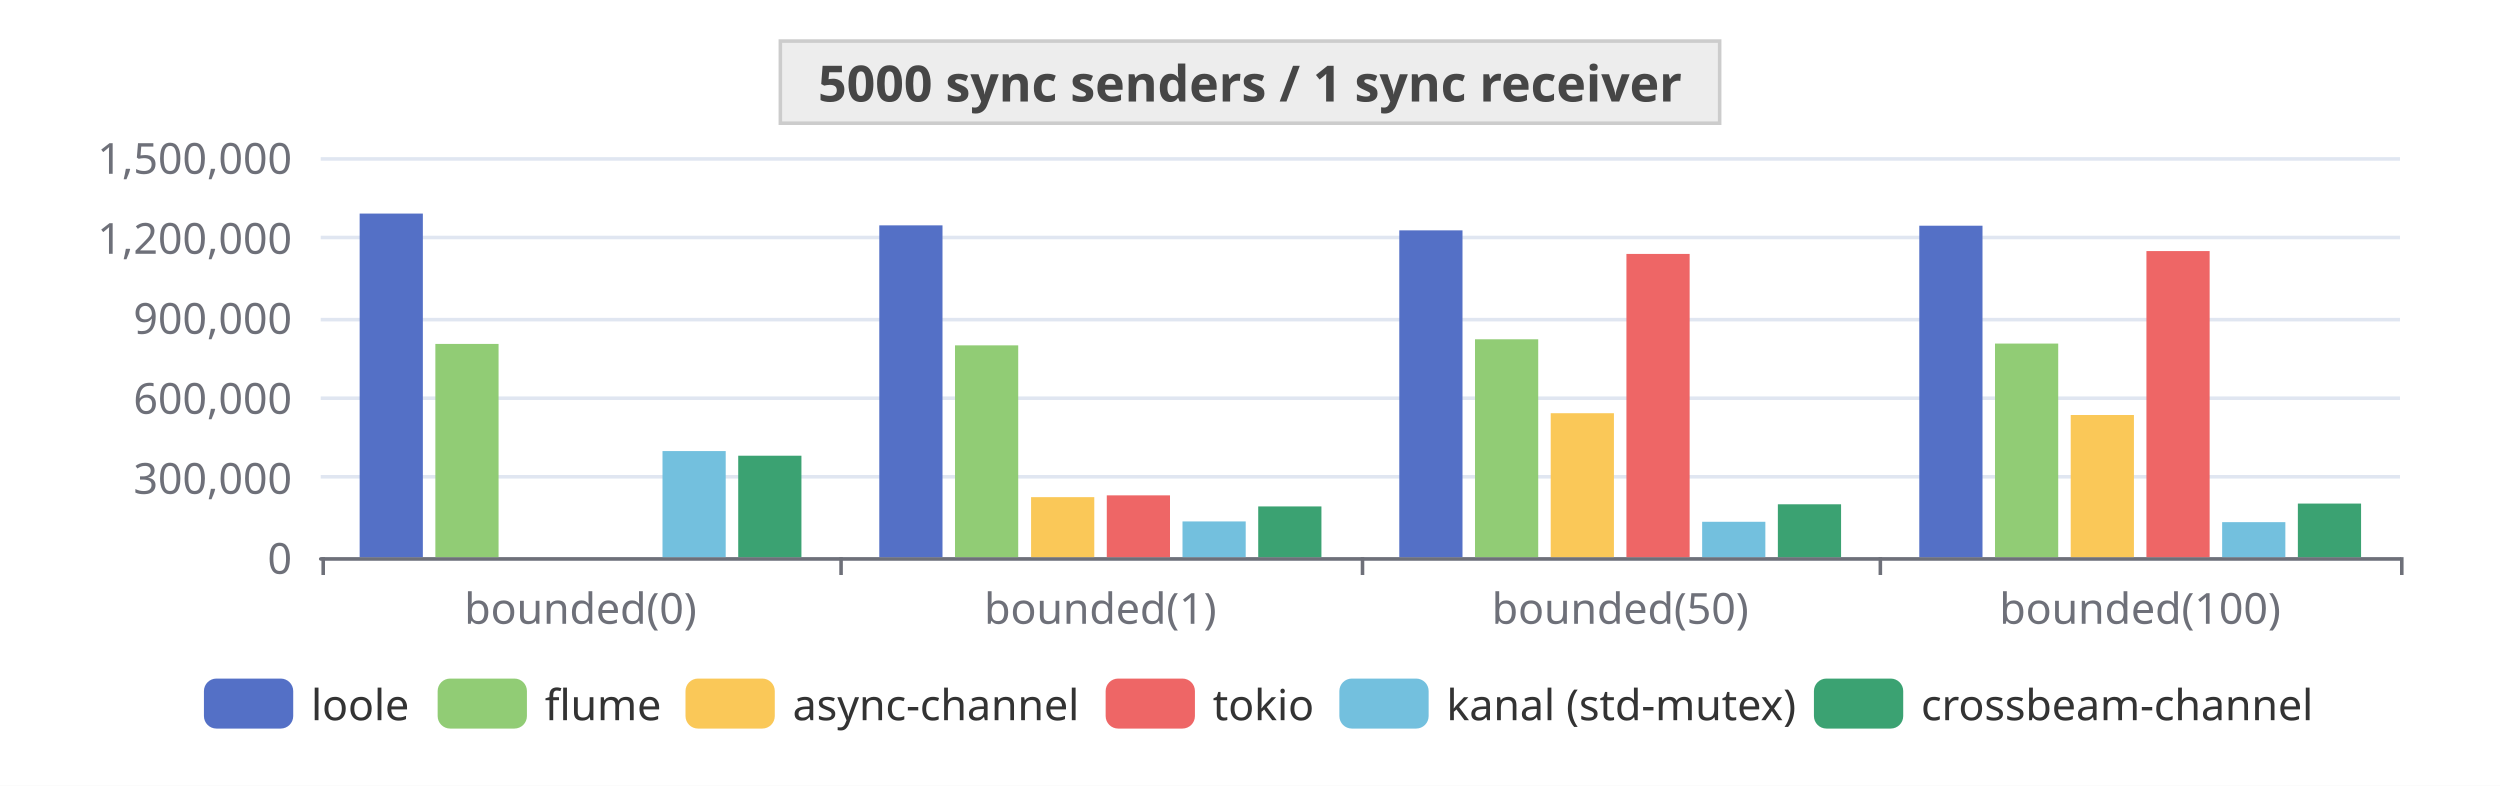
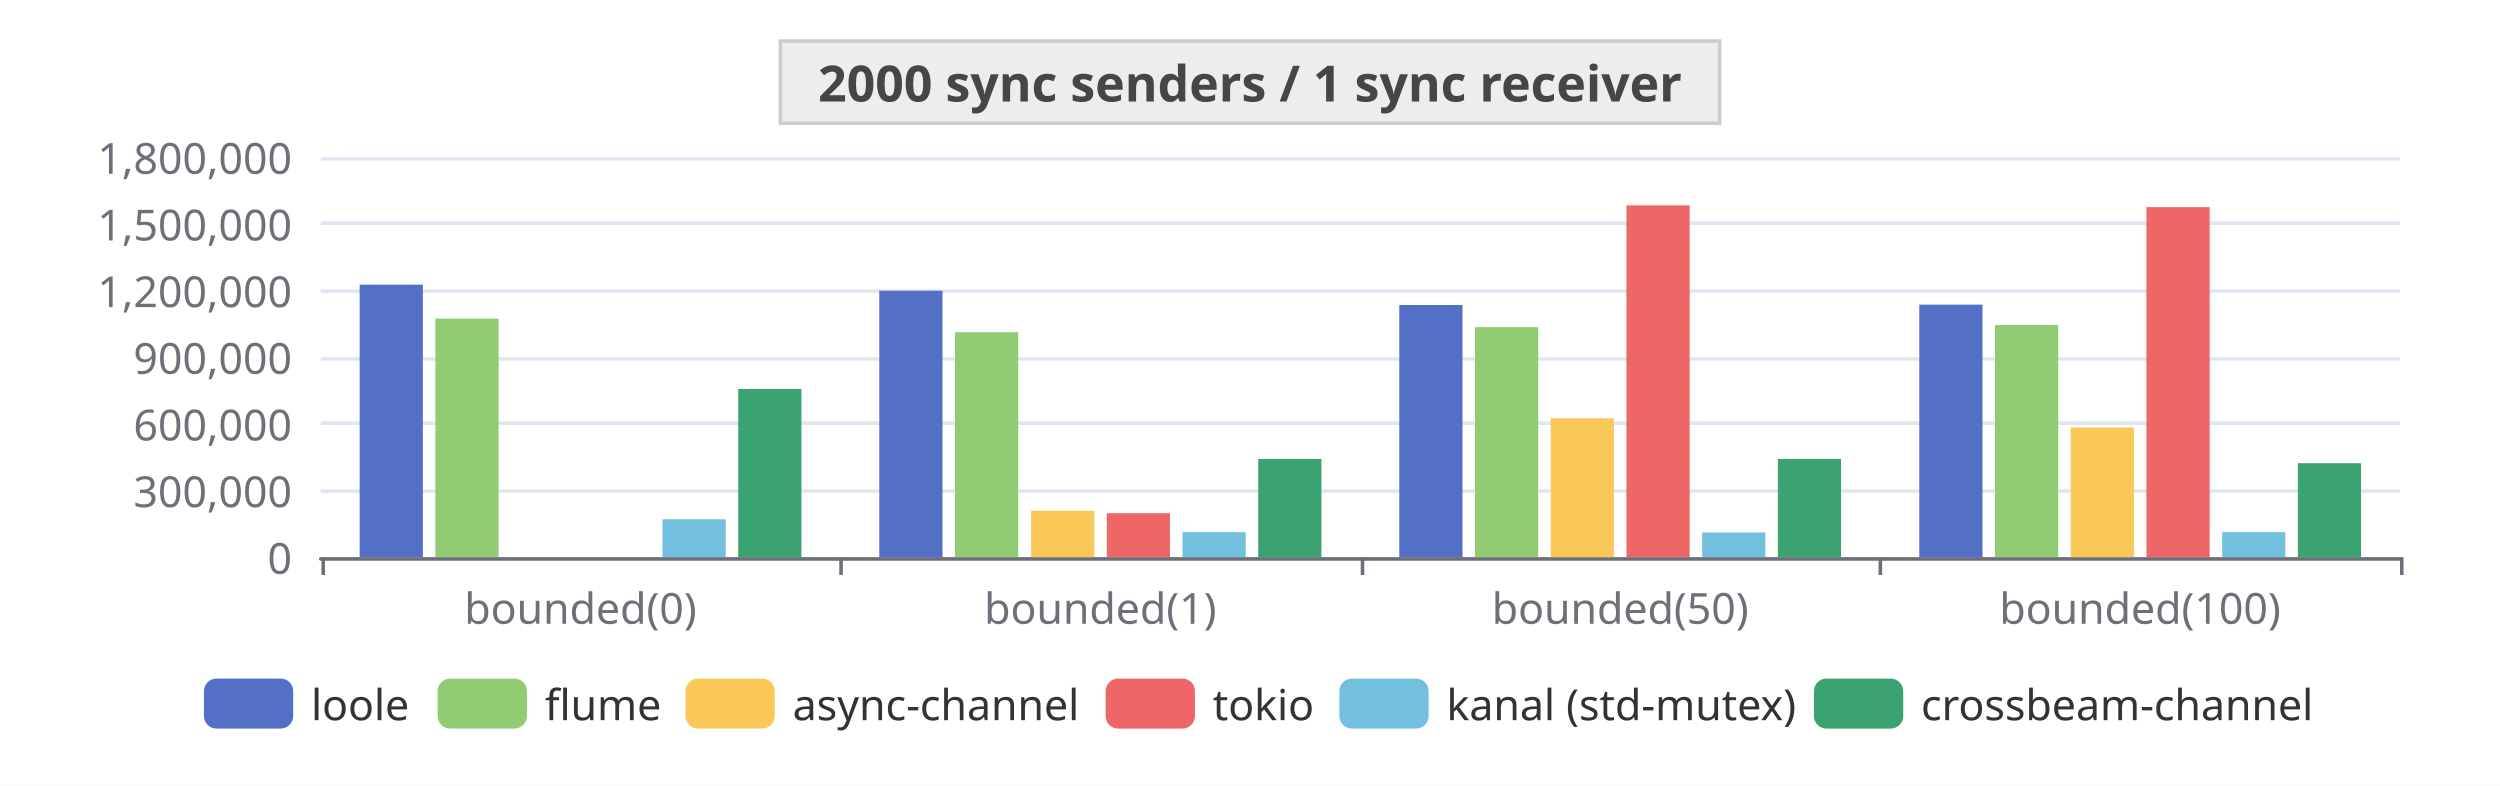
<svg xmlns="http://www.w3.org/2000/svg" width="700" height="220" version="1.1" baseProfile="full" viewBox="0 0 700 220">
-   <rect width="700" height="220" x="0" y="0" id="0" fill="white" />
-   <path d="M89.8 156.5L672 156.5" fill="none" stroke="#E0E6F1" />
-   <path d="M89.8 133.5L672 133.5" fill="none" stroke="#E0E6F1" />
-   <path d="M89.8 111.5L672 111.5" fill="none" stroke="#E0E6F1" />
-   <path d="M89.8 89.5L672 89.5" fill="none" stroke="#E0E6F1" />
-   <path d="M89.8 66.5L672 66.5" fill="none" stroke="#E0E6F1" />
-   <path d="M89.8 44.5L672 44.5" fill="none" stroke="#E0E6F1" />
-   <path d="M89.8 156.5L672 156.5" fill="none" stroke="#6E7079" stroke-linecap="round" />
-   <path d="M90.5 156L90.5 161" fill="none" stroke="#6E7079" />
-   <path d="M235.5 156L235.5 161" fill="none" stroke="#6E7079" />
-   <path d="M381.5 156L381.5 161" fill="none" stroke="#6E7079" />
-   <path d="M526.5 156L526.5 161" fill="none" stroke="#6E7079" />
-   <path d="M672.5 156L672.5 161" fill="none" stroke="#6E7079" />
+   <rect width="700" height="220" x="0" y="0" fill="white" />
+   <path d="M89.8 156.5L672 156.5" fill="none" pointer-events="visible" stroke="#E0E6F1" class="zr0-cls-0" />
+   <path d="M89.8 137.5L672 137.5" fill="none" pointer-events="visible" stroke="#E0E6F1" class="zr0-cls-0" />
+   <path d="M89.8 118.5L672 118.5" fill="none" pointer-events="visible" stroke="#E0E6F1" class="zr0-cls-0" />
+   <path d="M89.8 100.5L672 100.5" fill="none" pointer-events="visible" stroke="#E0E6F1" class="zr0-cls-0" />
+   <path d="M89.8 81.5L672 81.5" fill="none" pointer-events="visible" stroke="#E0E6F1" class="zr0-cls-0" />
+   <path d="M89.8 62.5L672 62.5" fill="none" pointer-events="visible" stroke="#E0E6F1" class="zr0-cls-0" />
+   <path d="M89.8 44.5L672 44.5" fill="none" pointer-events="visible" stroke="#E0E6F1" class="zr0-cls-0" />
+   <path d="M89.8 156.5L672 156.5" fill="none" pointer-events="visible" stroke="#6E7079" stroke-linecap="round" class="zr0-cls-0" />
+   <path d="M90.5 156L90.5 161" fill="none" pointer-events="visible" stroke="#6E7079" class="zr0-cls-0" />
+   <path d="M235.5 156L235.5 161" fill="none" pointer-events="visible" stroke="#6E7079" class="zr0-cls-0" />
+   <path d="M381.5 156L381.5 161" fill="none" pointer-events="visible" stroke="#6E7079" class="zr0-cls-0" />
+   <path d="M526.5 156L526.5 161" fill="none" pointer-events="visible" stroke="#6E7079" class="zr0-cls-0" />
+   <path d="M672.5 156L672.5 161" fill="none" pointer-events="visible" stroke="#6E7079" class="zr0-cls-0" />
  <text dominant-baseline="central" text-anchor="end" style="font-size:12px;font-family:sans-serif;" transform="translate(81.76 156)" fill="#6E7079">0</text>
-   <text dominant-baseline="central" text-anchor="end" style="font-size:12px;font-family:sans-serif;" transform="translate(81.76 133.6)" fill="#6E7079">300,000</text>
-   <text dominant-baseline="central" text-anchor="end" style="font-size:12px;font-family:sans-serif;" transform="translate(81.76 111.2)" fill="#6E7079">600,000</text>
-   <text dominant-baseline="central" text-anchor="end" style="font-size:12px;font-family:sans-serif;" transform="translate(81.76 88.8)" fill="#6E7079">900,000</text>
-   <text dominant-baseline="central" text-anchor="end" style="font-size:12px;font-family:sans-serif;" transform="translate(81.76 66.4)" fill="#6E7079">1,200,000</text>
-   <text dominant-baseline="central" text-anchor="end" style="font-size:12px;font-family:sans-serif;" transform="translate(81.76 44)" fill="#6E7079">1,500,000</text>
+   <text dominant-baseline="central" text-anchor="end" style="font-size:12px;font-family:sans-serif;" transform="translate(81.76 137.3333)" fill="#6E7079">300,000</text>
+   <text dominant-baseline="central" text-anchor="end" style="font-size:12px;font-family:sans-serif;" transform="translate(81.76 118.6667)" fill="#6E7079">600,000</text>
+   <text dominant-baseline="central" text-anchor="end" style="font-size:12px;font-family:sans-serif;" transform="translate(81.76 100)" fill="#6E7079">900,000</text>
+   <text dominant-baseline="central" text-anchor="end" style="font-size:12px;font-family:sans-serif;" transform="translate(81.76 81.3333)" fill="#6E7079">1,200,000</text>
+   <text dominant-baseline="central" text-anchor="end" style="font-size:12px;font-family:sans-serif;" transform="translate(81.76 62.6667)" fill="#6E7079">1,500,000</text>
+   <text dominant-baseline="central" text-anchor="end" style="font-size:12px;font-family:sans-serif;" transform="translate(81.76 44)" fill="#6E7079">1,800,000</text>
  <text dominant-baseline="central" text-anchor="middle" style="font-size:12px;font-family:sans-serif;" y="6" transform="translate(162.54 164)" fill="#6E7079">bounded(0)</text>
  <text dominant-baseline="central" text-anchor="middle" style="font-size:12px;font-family:sans-serif;" y="6" transform="translate(308.1 164)" fill="#6E7079">bounded(1)</text>
  <text dominant-baseline="central" text-anchor="middle" style="font-size:12px;font-family:sans-serif;" y="6" transform="translate(453.66 164)" fill="#6E7079">bounded(50)</text>
  <text dominant-baseline="central" text-anchor="middle" style="font-size:12px;font-family:sans-serif;" y="6" transform="translate(599.22 164)" fill="#6E7079">bounded(100)</text>
-   <path d="M100.7 156l17.7 0l0 -96.2l-17.7 0Z" fill="#5470c6" />
-   <path d="M246.2 156l17.7 0l0 -92.9l-17.7 0Z" fill="#5470c6" />
-   <path d="M391.8 156l17.7 0l0 -91.5l-17.7 0Z" fill="#5470c6" />
-   <path d="M537.4 156l17.7 0l0 -92.8l-17.7 0Z" fill="#5470c6" />
-   <path d="M121.9 156l17.7 0l0 -59.7l-17.7 0Z" fill="#91cc75" />
-   <path d="M267.4 156l17.7 0l0 -59.3l-17.7 0Z" fill="#91cc75" />
-   <path d="M413 156l17.7 0l0 -61l-17.7 0Z" fill="#91cc75" />
-   <path d="M558.6 156l17.7 0l0 -59.8l-17.7 0Z" fill="#91cc75" />
-   <path d="M143.1 156l17.7 0l0 0l-17.7 0Z" fill="#fac858" />
-   <path d="M288.7 156l17.7 0l0 -16.8l-17.7 0Z" fill="#fac858" />
-   <path d="M434.2 156l17.7 0l0 -40.3l-17.7 0Z" fill="#fac858" />
-   <path d="M579.8 156l17.7 0l0 -39.8l-17.7 0Z" fill="#fac858" />
-   <path d="M164.3 156l17.7 0l0 0l-17.7 0Z" fill="#ee6666" />
-   <path d="M309.9 156l17.7 0l0 -17.3l-17.7 0Z" fill="#ee6666" />
-   <path d="M455.4 156l17.7 0l0 -84.9l-17.7 0Z" fill="#ee6666" />
-   <path d="M601 156l17.7 0l0 -85.7l-17.7 0Z" fill="#ee6666" />
-   <path d="M185.5 156l17.7 0l0 -29.7l-17.7 0Z" fill="#73c0de" />
-   <path d="M331.1 156l17.7 0l0 -10l-17.7 0Z" fill="#73c0de" />
-   <path d="M476.6 156l17.7 0l0 -9.9l-17.7 0Z" fill="#73c0de" />
-   <path d="M622.2 156l17.7 0l0 -9.8l-17.7 0Z" fill="#73c0de" />
-   <path d="M206.7 156l17.7 0l0 -28.4l-17.7 0Z" fill="#3ba272" />
-   <path d="M352.3 156l17.7 0l0 -14.2l-17.7 0Z" fill="#3ba272" />
-   <path d="M497.8 156l17.7 0l0 -14.8l-17.7 0Z" fill="#3ba272" />
-   <path d="M643.4 156l17.7 0l0 -15l-17.7 0Z" fill="#3ba272" />
-   <path d="M-5 -5l595.8 0l0 24l-595.8 0Z" transform="translate(57.1 190)" fill="rgb(0,0,0)" fill-opacity="0" stroke="#ccc" stroke-width="0" />
-   <path d="M3.5 0L21.5 0A3.5 3.5 0 0 1 25 3.5L25 10.5A3.5 3.5 0 0 1 21.5 14L3.5 14A3.5 3.5 0 0 1 0 10.5L0 3.5A3.5 3.5 0 0 1 3.5 0" transform="translate(57.1 190)" fill="#5470c6" />
+   <path d="M100.7 156l17.7 0l0 -76.3l-17.7 0Z" fill="#5470c6" ecmeta_series_index="0" ecmeta_data_index="0" ecmeta_ssr_type="chart" class="zr0-cls-1" />
+   <path d="M246.2 156l17.7 0l0 -74.6l-17.7 0Z" fill="#5470c6" ecmeta_series_index="0" ecmeta_data_index="1" ecmeta_ssr_type="chart" class="zr0-cls-1" />
+   <path d="M391.8 156l17.7 0l0 -70.6l-17.7 0Z" fill="#5470c6" ecmeta_series_index="0" ecmeta_data_index="2" ecmeta_ssr_type="chart" class="zr0-cls-1" />
+   <path d="M537.4 156l17.7 0l0 -70.7l-17.7 0Z" fill="#5470c6" ecmeta_series_index="0" ecmeta_data_index="3" ecmeta_ssr_type="chart" class="zr0-cls-1" />
+   <path d="M121.9 156l17.7 0l0 -66.8l-17.7 0Z" fill="#91cc75" ecmeta_series_index="1" ecmeta_data_index="0" ecmeta_ssr_type="chart" class="zr0-cls-2" />
+   <path d="M267.4 156l17.7 0l0 -63l-17.7 0Z" fill="#91cc75" ecmeta_series_index="1" ecmeta_data_index="1" ecmeta_ssr_type="chart" class="zr0-cls-2" />
+   <path d="M413 156l17.7 0l0 -64.4l-17.7 0Z" fill="#91cc75" ecmeta_series_index="1" ecmeta_data_index="2" ecmeta_ssr_type="chart" class="zr0-cls-2" />
+   <path d="M558.6 156l17.7 0l0 -65l-17.7 0Z" fill="#91cc75" ecmeta_series_index="1" ecmeta_data_index="3" ecmeta_ssr_type="chart" class="zr0-cls-2" />
+   <path d="M143.1 156l17.7 0l0 0l-17.7 0Z" fill="#fac858" ecmeta_series_index="2" ecmeta_data_index="0" ecmeta_ssr_type="chart" class="zr0-cls-3" />
+   <path d="M288.7 156l17.7 0l0 -13l-17.7 0Z" fill="#fac858" ecmeta_series_index="2" ecmeta_data_index="1" ecmeta_ssr_type="chart" class="zr0-cls-3" />
+   <path d="M434.2 156l17.7 0l0 -38.9l-17.7 0Z" fill="#fac858" ecmeta_series_index="2" ecmeta_data_index="2" ecmeta_ssr_type="chart" class="zr0-cls-3" />
+   <path d="M579.8 156l17.7 0l0 -36.3l-17.7 0Z" fill="#fac858" ecmeta_series_index="2" ecmeta_data_index="3" ecmeta_ssr_type="chart" class="zr0-cls-3" />
+   <path d="M164.3 156l17.7 0l0 0l-17.7 0Z" fill="#ee6666" ecmeta_series_index="3" ecmeta_data_index="0" ecmeta_ssr_type="chart" class="zr0-cls-4" />
+   <path d="M309.9 156l17.7 0l0 -12.3l-17.7 0Z" fill="#ee6666" ecmeta_series_index="3" ecmeta_data_index="1" ecmeta_ssr_type="chart" class="zr0-cls-4" />
+   <path d="M455.4 156l17.7 0l0 -98.5l-17.7 0Z" fill="#ee6666" ecmeta_series_index="3" ecmeta_data_index="2" ecmeta_ssr_type="chart" class="zr0-cls-4" />
+   <path d="M601 156l17.7 0l0 -98l-17.7 0Z" fill="#ee6666" ecmeta_series_index="3" ecmeta_data_index="3" ecmeta_ssr_type="chart" class="zr0-cls-4" />
+   <path d="M185.5 156l17.7 0l0 -10.6l-17.7 0Z" fill="#73c0de" ecmeta_series_index="4" ecmeta_data_index="0" ecmeta_ssr_type="chart" class="zr0-cls-5" />
+   <path d="M331.1 156l17.7 0l0 -7l-17.7 0Z" fill="#73c0de" ecmeta_series_index="4" ecmeta_data_index="1" ecmeta_ssr_type="chart" class="zr0-cls-5" />
+   <path d="M476.6 156l17.7 0l0 -6.9l-17.7 0Z" fill="#73c0de" ecmeta_series_index="4" ecmeta_data_index="2" ecmeta_ssr_type="chart" class="zr0-cls-5" />
+   <path d="M622.2 156l17.7 0l0 -7l-17.7 0Z" fill="#73c0de" ecmeta_series_index="4" ecmeta_data_index="3" ecmeta_ssr_type="chart" class="zr0-cls-5" />
+   <path d="M206.7 156l17.7 0l0 -47.1l-17.7 0Z" fill="#3ba272" ecmeta_series_index="5" ecmeta_data_index="0" ecmeta_ssr_type="chart" class="zr0-cls-6" />
+   <path d="M352.3 156l17.7 0l0 -27.5l-17.7 0Z" fill="#3ba272" ecmeta_series_index="5" ecmeta_data_index="1" ecmeta_ssr_type="chart" class="zr0-cls-6" />
+   <path d="M497.8 156l17.7 0l0 -27.5l-17.7 0Z" fill="#3ba272" ecmeta_series_index="5" ecmeta_data_index="2" ecmeta_ssr_type="chart" class="zr0-cls-6" />
+   <path d="M643.4 156l17.7 0l0 -26.3l-17.7 0Z" fill="#3ba272" ecmeta_series_index="5" ecmeta_data_index="3" ecmeta_ssr_type="chart" class="zr0-cls-6" />
+   <path d="M-5 -5l595.8 0l0 24l-595.8 0Z" transform="translate(57.1 190)" fill="rgb(0,0,0)" fill-opacity="0" stroke="#ccc" stroke-width="0" class="zr0-cls-0" />
+   <path d="M3.5 0L21.5 0A3.5 3.5 0 0 1 25 3.5L25 10.5A3.5 3.5 0 0 1 21.5 14L3.5 14A3.5 3.5 0 0 1 0 10.5L0 3.5A3.5 3.5 0 0 1 3.5 0" transform="translate(57.1 190)" fill="#5470c6" ecmeta_series_index="0" ecmeta_data_index="0" ecmeta_ssr_type="legend" ecmeta_silent="true" class="zr0-cls-0" />
  <text dominant-baseline="central" text-anchor="start" style="font-size:12px;font-family:sans-serif;" x="30" y="7" transform="translate(57.1 190)" fill="#333">loole</text>
-   <path d="M3.5 0L21.5 0A3.5 3.5 0 0 1 25 3.5L25 10.5A3.5 3.5 0 0 1 21.5 14L3.5 14A3.5 3.5 0 0 1 0 10.5L0 3.5A3.5 3.5 0 0 1 3.5 0" transform="translate(122.54 190)" fill="#91cc75" />
+   <path d="M0 0l55.4 0l0 14l-55.4 0Z" transform="translate(57.1 190)" fill="none" pointer-events="visible" ecmeta_series_index="0" ecmeta_data_index="0" ecmeta_ssr_type="legend" class="zr0-cls-7" />
+   <path d="M3.5 0L21.5 0A3.5 3.5 0 0 1 25 3.5L25 10.5A3.5 3.5 0 0 1 21.5 14L3.5 14A3.5 3.5 0 0 1 0 10.5L0 3.5A3.5 3.5 0 0 1 3.5 0" transform="translate(122.54 190)" fill="#91cc75" ecmeta_series_index="1" ecmeta_data_index="1" ecmeta_ssr_type="legend" ecmeta_silent="true" class="zr0-cls-0" />
  <text dominant-baseline="central" text-anchor="start" style="font-size:12px;font-family:sans-serif;" x="30" y="7" transform="translate(122.54 190)" fill="#333">flume</text>
-   <path d="M3.5 0L21.5 0A3.5 3.5 0 0 1 25 3.5L25 10.5A3.5 3.5 0 0 1 21.5 14L3.5 14A3.5 3.5 0 0 1 0 10.5L0 3.5A3.5 3.5 0 0 1 3.5 0" transform="translate(191.94 190)" fill="#fac858" />
+   <path d="M0 0l59.4 0l0 14l-59.4 0Z" transform="translate(122.54 190)" fill="none" pointer-events="visible" ecmeta_series_index="1" ecmeta_data_index="1" ecmeta_ssr_type="legend" class="zr0-cls-7" />
+   <path d="M3.5 0L21.5 0A3.5 3.5 0 0 1 25 3.5L25 10.5A3.5 3.5 0 0 1 21.5 14L3.5 14A3.5 3.5 0 0 1 0 10.5L0 3.5A3.5 3.5 0 0 1 3.5 0" transform="translate(191.94 190)" fill="#fac858" ecmeta_series_index="2" ecmeta_data_index="2" ecmeta_ssr_type="legend" ecmeta_silent="true" class="zr0-cls-0" />
  <text dominant-baseline="central" text-anchor="start" style="font-size:12px;font-family:sans-serif;" x="30" y="7" transform="translate(191.94 190)" fill="#333">async-channel</text>
-   <path d="M3.5 0L21.5 0A3.5 3.5 0 0 1 25 3.5L25 10.5A3.5 3.5 0 0 1 21.5 14L3.5 14A3.5 3.5 0 0 1 0 10.5L0 3.5A3.5 3.5 0 0 1 3.5 0" transform="translate(309.58 190)" fill="#ee6666" />
+   <path d="M0 0l107.6 0l0 14l-107.6 0Z" transform="translate(191.94 190)" fill="none" pointer-events="visible" ecmeta_series_index="2" ecmeta_data_index="2" ecmeta_ssr_type="legend" class="zr0-cls-7" />
+   <path d="M3.5 0L21.5 0A3.5 3.5 0 0 1 25 3.5L25 10.5A3.5 3.5 0 0 1 21.5 14L3.5 14A3.5 3.5 0 0 1 0 10.5L0 3.5A3.5 3.5 0 0 1 3.5 0" transform="translate(309.58 190)" fill="#ee6666" ecmeta_series_index="3" ecmeta_data_index="3" ecmeta_ssr_type="legend" ecmeta_silent="true" class="zr0-cls-0" />
  <text dominant-baseline="central" text-anchor="start" style="font-size:12px;font-family:sans-serif;" x="30" y="7" transform="translate(309.58 190)" fill="#333">tokio</text>
-   <path d="M3.5 0L21.5 0A3.5 3.5 0 0 1 25 3.5L25 10.5A3.5 3.5 0 0 1 21.5 14L3.5 14A3.5 3.5 0 0 1 0 10.5L0 3.5A3.5 3.5 0 0 1 3.5 0" transform="translate(375.02 190)" fill="#73c0de" />
+   <path d="M0 0l55.4 0l0 14l-55.4 0Z" transform="translate(309.58 190)" fill="none" pointer-events="visible" ecmeta_series_index="3" ecmeta_data_index="3" ecmeta_ssr_type="legend" class="zr0-cls-7" />
+   <path d="M3.5 0L21.5 0A3.5 3.5 0 0 1 25 3.5L25 10.5A3.5 3.5 0 0 1 21.5 14L3.5 14A3.5 3.5 0 0 1 0 10.5L0 3.5A3.5 3.5 0 0 1 3.5 0" transform="translate(375.02 190)" fill="#73c0de" ecmeta_series_index="4" ecmeta_data_index="4" ecmeta_ssr_type="legend" ecmeta_silent="true" class="zr0-cls-0" />
  <text dominant-baseline="central" text-anchor="start" style="font-size:12px;font-family:sans-serif;" xml:space="preserve" x="30" y="7" transform="translate(375.02 190)" fill="#333">kanal (std-mutex)</text>
-   <path d="M3.5 0L21.5 0A3.5 3.5 0 0 1 25 3.5L25 10.5A3.5 3.5 0 0 1 21.5 14L3.5 14A3.5 3.5 0 0 1 0 10.5L0 3.5A3.5 3.5 0 0 1 3.5 0" transform="translate(507.9 190)" fill="#3ba272" />
+   <path d="M0 0l122.9 0l0 14l-122.9 0Z" transform="translate(375.02 190)" fill="none" pointer-events="visible" ecmeta_series_index="4" ecmeta_data_index="4" ecmeta_ssr_type="legend" class="zr0-cls-7" />
+   <path d="M3.5 0L21.5 0A3.5 3.5 0 0 1 25 3.5L25 10.5A3.5 3.5 0 0 1 21.5 14L3.5 14A3.5 3.5 0 0 1 0 10.5L0 3.5A3.5 3.5 0 0 1 3.5 0" transform="translate(507.9 190)" fill="#3ba272" ecmeta_series_index="5" ecmeta_data_index="5" ecmeta_ssr_type="legend" ecmeta_silent="true" class="zr0-cls-0" />
  <text dominant-baseline="central" text-anchor="start" style="font-size:12px;font-family:sans-serif;" x="30" y="7" transform="translate(507.9 190)" fill="#333">crossbeam-channel</text>
-   <path d="M-131.5 -4.5l263 0l0 23l-263 0Z" transform="translate(350 16)" fill="#ddd8" stroke="#ccc" />
-   <text dominant-baseline="central" text-anchor="middle" style="font-size:14px;font-family:sans-serif;font-weight:bold;" xml:space="preserve" y="7" transform="translate(350 16)" fill="#464646">5000 sync senders / 1 sync receiver</text>
+   <path d="M0 0l135 0l0 14l-135 0Z" transform="translate(507.9 190)" fill="none" pointer-events="visible" ecmeta_series_index="5" ecmeta_data_index="5" ecmeta_ssr_type="legend" class="zr0-cls-7" />
+   <path d="M-131.5 -4.5l263 0l0 23l-263 0Z" transform="translate(350 16)" fill="#ddd8" stroke="#ccc" class="zr0-cls-0" />
+   <text dominant-baseline="central" text-anchor="middle" style="font-size:14px;font-family:sans-serif;font-weight:bold;" xml:space="preserve" y="7" transform="translate(350 16)" fill="#464646">2000 sync senders / 1 sync receiver</text>
+   <style>
+ .zr0-cls-0:hover {
+ pointer-events:none;
+ }
+ .zr0-cls-1:hover {
+ cursor:pointer;
+ fill:rgba(92,123,217,1);
+ }
+ .zr0-cls-2:hover {
+ cursor:pointer;
+ fill:rgba(159,224,128,1);
+ }
+ .zr0-cls-3:hover {
+ cursor:pointer;
+ fill:rgba(255,220,96,1);
+ }
+ .zr0-cls-4:hover {
+ cursor:pointer;
+ fill:rgba(255,112,112,1);
+ }
+ .zr0-cls-5:hover {
+ cursor:pointer;
+ fill:rgba(126,211,244,1);
+ }
+ .zr0-cls-6:hover {
+ cursor:pointer;
+ fill:rgba(64,178,125,1);
+ }
+ .zr0-cls-7:hover {
+ cursor:pointer;
+ fill:rgba(0,0,0,0);
+ }
+ 
+ 
+ 
+ </style>
</svg>
